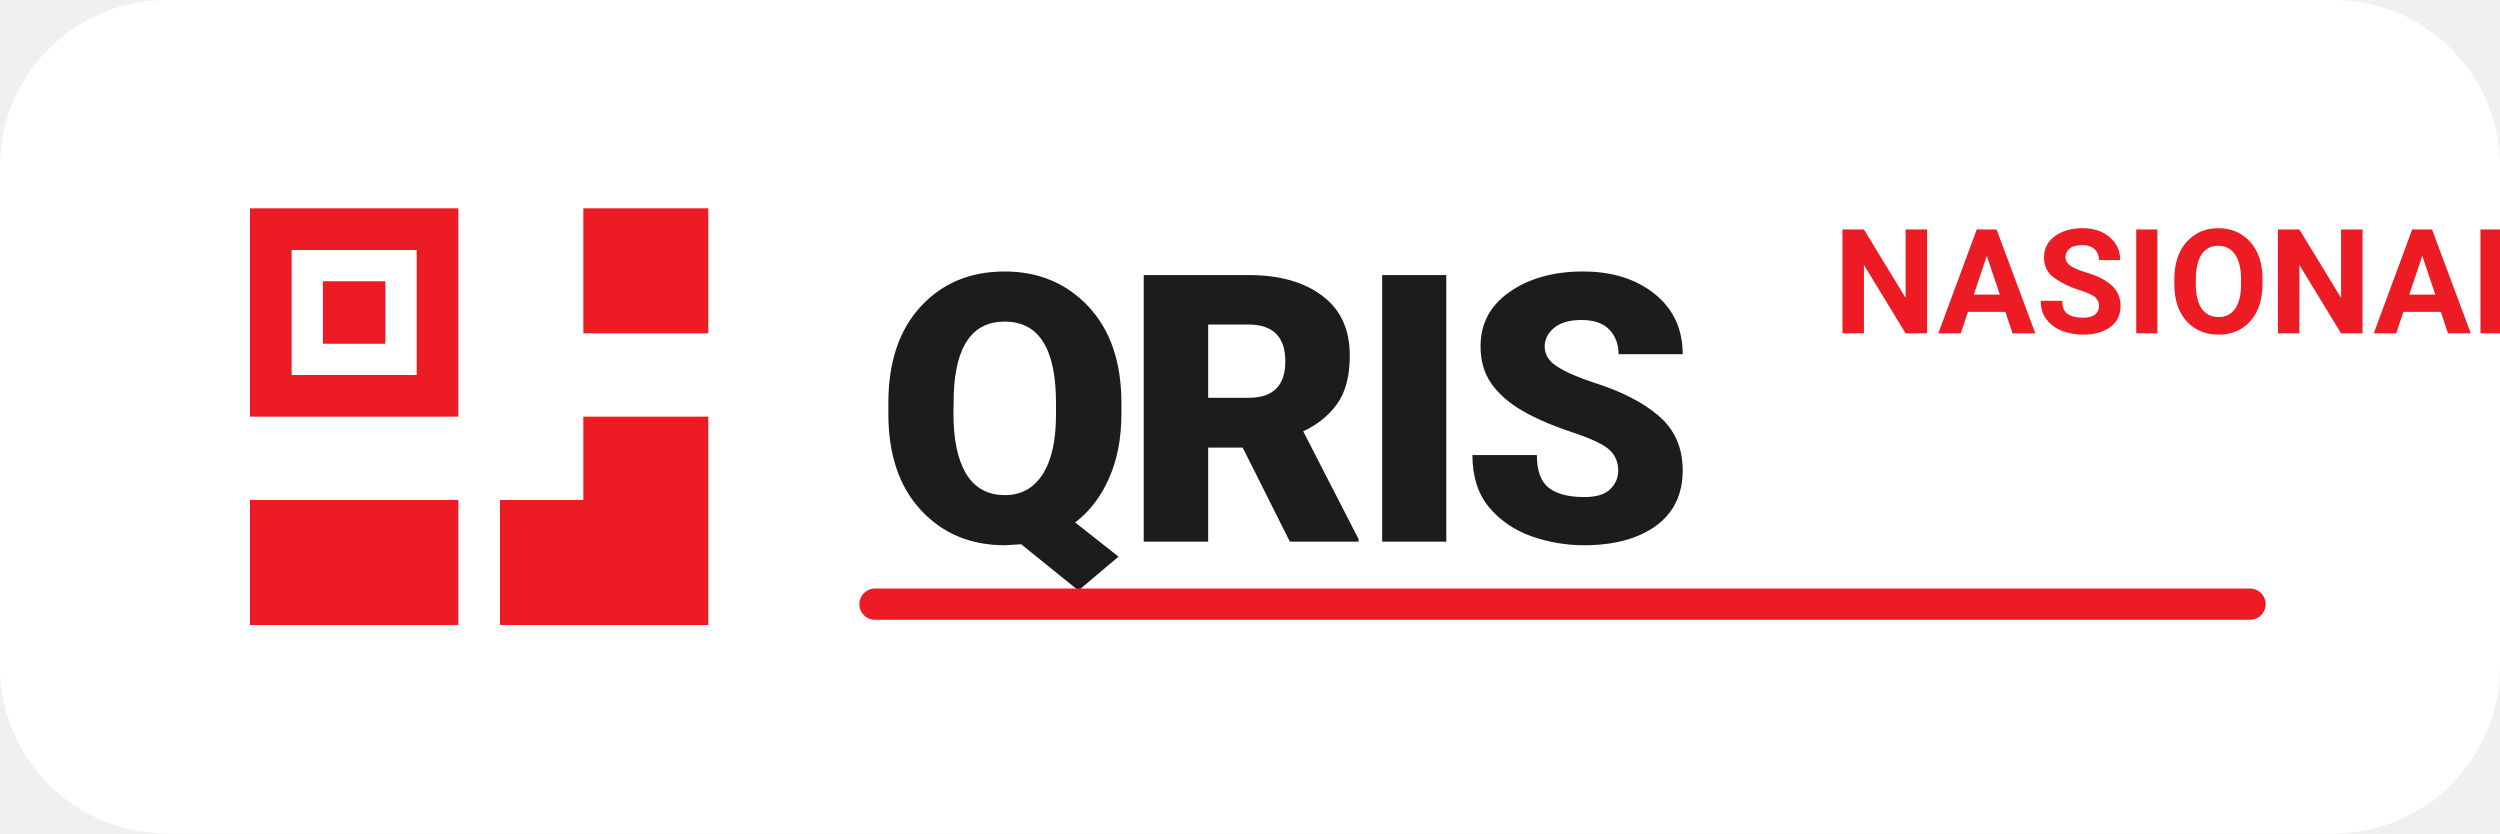
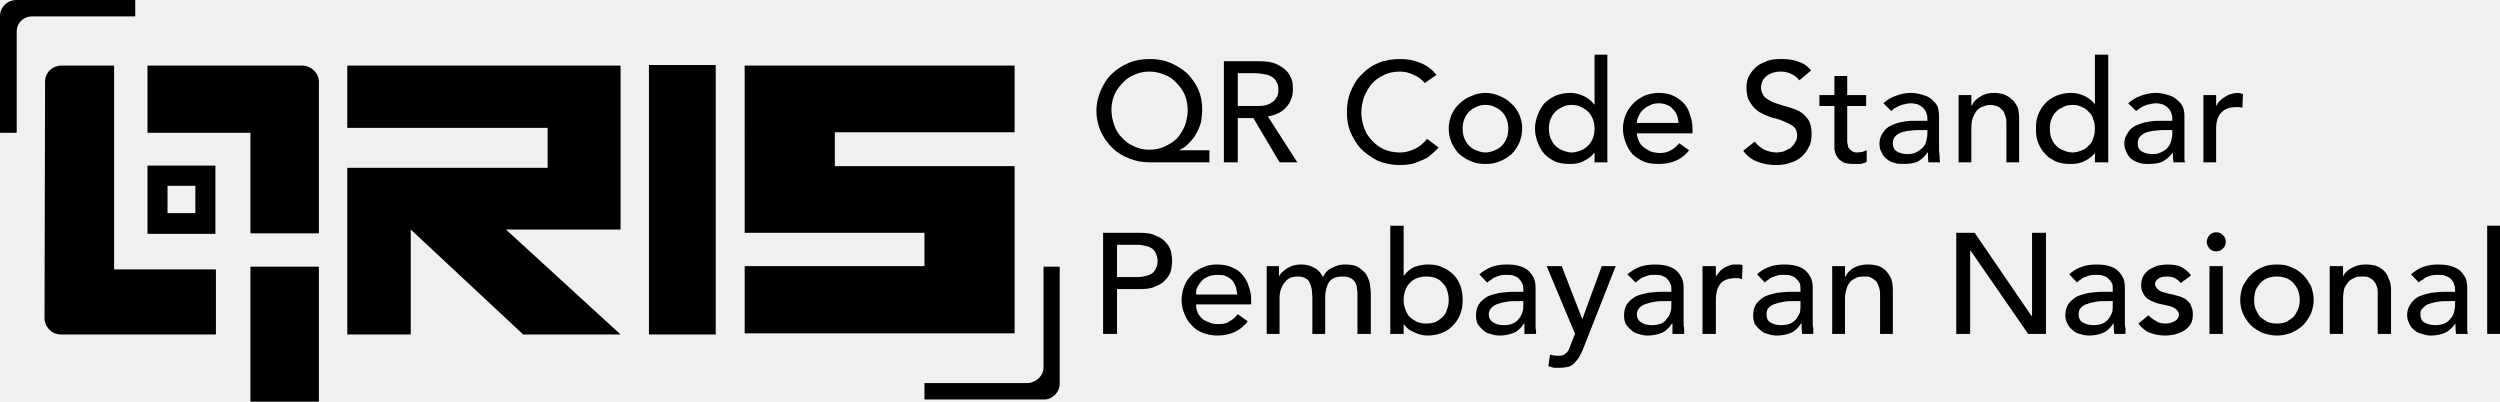
- <svg xmlns="http://www.w3.org/2000/svg" viewBox="0 0 120 40" fill="none">
-   <rect width="120" height="40" rx="8" fill="#FFFFFF" />
-   <path d="M12 10h10v10H12zM28 10h6v6h-6zM28 20h6v6h-6zM12 24h6v6h-6zM18 24h4v6h-4zM24 24h10v6H24z" fill="#ED1C24" />
-   <rect x="14" y="12" width="6" height="6" fill="#FFFFFF" />
-   <rect x="15.5" y="13.5" width="3" height="3" fill="#ED1C24" />
-   <text x="42" y="26" font-family="-apple-system, BlinkMacSystemFont, 'Segoe UI', Roboto, sans-serif" font-weight="900" font-size="18" fill="#1C1C1E" letter-spacing="-0.5">QRIS</text>
-   <text x="88" y="16" font-family="-apple-system, BlinkMacSystemFont, 'Segoe UI', Roboto, sans-serif" font-weight="700" font-size="7" fill="#ED1C24">NASIONAL</text>
-   <path d="M42 29h66" stroke="#ED1C24" stroke-width="1.5" stroke-linecap="round" />
+ <svg xmlns="http://www.w3.org/2000/svg" width="108.375mm" height="17.413mm" viewBox="0 0 108.375 17.413" version="1.1" id="svg845">
+   <defs id="defs839">
+     <clipPath clipPathUnits="userSpaceOnUse" id="clipPath96">
+       <path d="M -1.2207e-4,2.4414e-4 H 960 V 540 H -1.2207e-4 Z" clip-rule="evenodd" id="path94" />
+     </clipPath>
+     <clipPath clipPathUnits="userSpaceOnUse" id="clipPath106">
+       <path d="M 0,0 H 130.46 V 23.577 H 0 Z" id="path104" />
+     </clipPath>
+   </defs>
+   <g id="layer1" transform="translate(-31.99124,-118.4006)">
+     <g id="g90" transform="matrix(0.7313755,0,0,-0.7313755,-550.5446,504.9828)" style="fill:#000000">
+       <g id="g92" clip-path="url(#clipPath96)" style="fill:#000000">
+         <g id="g98" transform="matrix(2.1033,-7.54e-7,-7.54e-7,0.375,795.24,502.8)" style="fill:#000000">
+           <g id="g100" transform="scale(0.55189,3.0538)" style="fill:#000000">
+             <g id="g102" clip-path="url(#clipPath106)" style="fill:#000000">
+               <g id="g108" style="fill:#000000">
+                 <g id="g110" style="fill:#000000">
+                   <g id="g112" style="fill:#000000" />
+                 </g>
+                 <path d="M 18.813,19.108 H 32.767 V 10.622 H 26.913 L 32.767,5.191 H 27.794 L 22.053,10.622 V 5.191 h -3.24 v 8.627 h 10.231 v 2.065 H 18.813 Z" style="fill:#000000;fill-opacity:1;fill-rule:nonzero;stroke:none" id="path114" />
+                 <path d="m 34.216,5.191 h 3.41 v 13.945 H 34.216 Z" style="fill:#000000;fill-opacity:1;fill-rule:nonzero;stroke:none" id="path116" />
+                 <path d="M 6.906,8.557 V 19.108 H 4.234 c -0.483,0 -0.853,-0.368 -0.853,-0.82 0,-2.49 -0.028,-9.816 -0.028,-12.248 0,-0.453 0.369,-0.849 0.824,-0.849 1.847,0 7.161,0 7.928,0 v 3.366 z" style="fill:#000000;fill-opacity:1;fill-rule:nonzero;stroke:none" id="path118" />
+                 <path d="m 13.868,1.712 c 0.313,0 2.7,0 3.496,0 0,0 0,6.873 0,6.987 -1.137,0 -2.33,0 -3.496,0 0,-2.319 0,-4.639 0,-6.987 z" style="fill:#000000;fill-opacity:1;fill-rule:nonzero;stroke:none" id="path120" />
+                 <path d="m 8.611,19.108 c 0,-0.057 0,-3.479 0,-3.479 1.563,0 3.552,0 5.257,0 0,-2.405 0,-5.205 0,-5.205 0.796,0 3.183,0 3.496,0 v 7.835 c 0,0.453 -0.37,0.821 -0.824,0.849 -1.705,0 -5.741,0 -7.929,0 z" style="fill:#000000;fill-opacity:1;fill-rule:nonzero;stroke:none" id="path122" />
+                 <path d="m 8.611,13.932 c 0,-1.16 0,-2.32 0,-3.536 0.284,0 0.597,0 0.881,0 0.796,0 1.79,0 2.586,0 0,0 0,3.479 0,3.536 -1.137,0 -2.302,0 -3.467,0 z m 2.444,-2.461 v 0 c -0.341,0 -0.739,0 -1.052,0 -0.113,0 -0.227,0 -0.369,0 0,0.481 0,0.933 0,1.414 0.483,0 0.938,0 1.421,0 0,-0.028 0,-1.414 0,-1.414 z" style="fill:#000000;fill-opacity:1;fill-rule:nonzero;stroke:none" id="path124" />
+                 <path d="M 54.365,8.699 V 3.494 c 0,-0.453 -0.398,-0.82 -0.852,-0.82 H 48.284 V 1.825 h 6.081 0.029 c 0.426,0 0.795,0.368 0.795,0.82 v 0.028 6.025 z" style="fill:#000000;fill-opacity:1;fill-rule:nonzero;stroke:none" id="path126" />
+                 <path d="m 1.933,15.657 v 5.205 c 0,0.452 0.341,0.792 0.796,0.792 h 5.229 c 0.028,0 0.028,0.028 0.028,0.028 v 0.792 c 0,0 0,0.028 -0.028,0.028 H 1.933 c -0.483,0 -0.853,-0.368 -0.853,-0.848 v -5.997 c 0,-0.028 0.028,-0.028 0.028,-0.028 h 0.796 c 0,0 0.028,0 0.028,0.028 z" style="fill:#000000;fill-opacity:1;fill-rule:nonzero;stroke:none" id="path128" />
+                 <path d="m 52.887,15.657 v 3.451 H 39.104 v -5.176 -3.48 h 9.18 V 8.727 h -9.18 V 5.248 h 13.783 v 8.655 h -9.179 v 1.754 z" style="fill:#000000;fill-opacity:1;fill-rule:nonzero;stroke:none" id="path130" />
+                 <path d="m 62.834,14.101 h -3.041 c -0.369,0 -0.71,0.057 -1.051,0.198 -0.313,0.113 -0.625,0.311 -0.853,0.538 -0.256,0.254 -0.454,0.537 -0.597,0.848 -0.142,0.34 -0.227,0.679 -0.227,1.075 0,0.396 0.085,0.736 0.227,1.075 0.143,0.311 0.313,0.622 0.569,0.849 0.256,0.254 0.54,0.424 0.852,0.565 0.341,0.142 0.682,0.198 1.08,0.198 0.37,0 0.711,-0.056 1.052,-0.198 0.312,-0.141 0.597,-0.311 0.852,-0.537 0.228,-0.255 0.427,-0.509 0.569,-0.849 0.142,-0.311 0.199,-0.65 0.199,-1.018 0,-0.226 -0.029,-0.453 -0.057,-0.651 -0.057,-0.226 -0.142,-0.424 -0.256,-0.622 -0.085,-0.17 -0.227,-0.339 -0.369,-0.481 -0.142,-0.169 -0.313,-0.283 -0.512,-0.367 v 0 h 1.563 z m -3.069,0.651 v 0 c 0.284,0 0.568,0.056 0.796,0.17 0.227,0.113 0.454,0.254 0.625,0.424 0.17,0.198 0.284,0.396 0.398,0.65 0.085,0.255 0.142,0.538 0.142,0.821 0,0.254 -0.057,0.537 -0.142,0.763 -0.114,0.255 -0.256,0.453 -0.427,0.623 -0.17,0.198 -0.369,0.339 -0.596,0.424 -0.256,0.113 -0.512,0.17 -0.796,0.17 -0.284,0 -0.54,-0.057 -0.767,-0.17 -0.228,-0.085 -0.427,-0.226 -0.597,-0.424 -0.171,-0.17 -0.313,-0.368 -0.427,-0.623 -0.085,-0.226 -0.142,-0.48 -0.142,-0.763 0,-0.283 0.057,-0.538 0.142,-0.792 0.086,-0.255 0.228,-0.481 0.398,-0.651 0.171,-0.198 0.37,-0.339 0.626,-0.452 0.227,-0.114 0.483,-0.17 0.767,-0.17 z" style="fill:#000000;fill-opacity:1;fill-rule:nonzero;stroke:none" id="path132" />
+                 <path d="m 63.573,19.334 h 1.847 c 0.341,0 0.625,-0.056 0.824,-0.141 0.228,-0.113 0.398,-0.227 0.54,-0.368 0.114,-0.141 0.199,-0.283 0.256,-0.453 0.057,-0.169 0.057,-0.339 0.057,-0.509 0,-0.169 -0.028,-0.339 -0.085,-0.481 -0.057,-0.169 -0.142,-0.311 -0.256,-0.424 -0.114,-0.141 -0.227,-0.226 -0.398,-0.311 -0.17,-0.085 -0.341,-0.141 -0.54,-0.17 l 1.506,-2.376 h -0.909 l -1.336,2.291 h -0.796 v -2.291 h -0.71 z m 0.71,-2.319 v 0 h 0.938 c 0.142,0 0.284,0 0.427,0.028 0.113,0.028 0.255,0.057 0.341,0.141 0.113,0.057 0.199,0.142 0.255,0.255 0.086,0.085 0.114,0.255 0.114,0.424 0,0.17 -0.028,0.311 -0.114,0.425 -0.056,0.113 -0.142,0.198 -0.255,0.254 -0.086,0.057 -0.228,0.113 -0.341,0.113 -0.143,0.029 -0.285,0.057 -0.427,0.057 h -0.938 z" style="fill:#000000;fill-opacity:1;fill-rule:nonzero;stroke:none" id="path134" />
+                 <path d="m 73.832,18.203 c -0.142,0.169 -0.341,0.339 -0.568,0.424 -0.228,0.113 -0.455,0.17 -0.711,0.17 -0.284,0 -0.568,-0.057 -0.795,-0.17 -0.228,-0.113 -0.455,-0.255 -0.626,-0.453 -0.17,-0.198 -0.284,-0.424 -0.397,-0.678 -0.086,-0.255 -0.143,-0.538 -0.143,-0.821 0,-0.283 0.057,-0.537 0.143,-0.792 0.085,-0.254 0.227,-0.481 0.397,-0.65 0.171,-0.198 0.37,-0.34 0.597,-0.453 0.256,-0.113 0.54,-0.17 0.824,-0.17 0.313,0 0.569,0.085 0.796,0.198 0.227,0.114 0.426,0.283 0.597,0.51 l 0.597,-0.453 c -0.057,-0.057 -0.114,-0.113 -0.228,-0.226 -0.085,-0.085 -0.227,-0.198 -0.369,-0.311 -0.171,-0.085 -0.37,-0.17 -0.597,-0.255 -0.227,-0.085 -0.511,-0.113 -0.796,-0.113 -0.426,0 -0.795,0.085 -1.136,0.226 -0.313,0.17 -0.597,0.368 -0.853,0.622 -0.227,0.255 -0.398,0.566 -0.54,0.877 -0.114,0.311 -0.17,0.651 -0.17,0.99 0,0.396 0.056,0.764 0.198,1.103 0.143,0.34 0.313,0.651 0.569,0.877 0.227,0.255 0.511,0.453 0.852,0.594 0.341,0.142 0.711,0.198 1.109,0.198 0.341,0 0.682,-0.056 1.023,-0.198 0.341,-0.141 0.597,-0.339 0.824,-0.622 z" style="fill:#000000;fill-opacity:1;fill-rule:nonzero;stroke:none" id="path136" />
+                 <path d="m 75.054,15.855 c 0,0.255 0.057,0.481 0.142,0.707 0.114,0.226 0.228,0.424 0.398,0.566 0.171,0.17 0.37,0.311 0.597,0.396 0.227,0.113 0.483,0.17 0.739,0.17 0.256,0 0.511,-0.057 0.739,-0.17 0.227,-0.085 0.426,-0.226 0.597,-0.396 0.17,-0.142 0.284,-0.34 0.397,-0.566 0.086,-0.226 0.142,-0.452 0.142,-0.707 0,-0.283 -0.056,-0.509 -0.142,-0.735 -0.113,-0.227 -0.227,-0.425 -0.397,-0.594 -0.171,-0.142 -0.37,-0.283 -0.597,-0.368 -0.228,-0.113 -0.483,-0.142 -0.739,-0.142 -0.256,0 -0.512,0.029 -0.739,0.142 -0.227,0.085 -0.426,0.226 -0.597,0.368 -0.17,0.169 -0.284,0.367 -0.398,0.594 -0.085,0.226 -0.142,0.452 -0.142,0.735 z m 0.711,0 v 0 c 0,-0.198 0.028,-0.368 0.085,-0.509 0.057,-0.142 0.142,-0.283 0.227,-0.368 0.114,-0.113 0.228,-0.198 0.37,-0.254 0.142,-0.057 0.312,-0.114 0.483,-0.114 0.17,0 0.341,0.057 0.483,0.114 0.142,0.056 0.256,0.141 0.369,0.254 0.086,0.085 0.171,0.226 0.228,0.368 0.057,0.141 0.085,0.311 0.085,0.509 0,0.17 -0.028,0.339 -0.085,0.481 -0.057,0.141 -0.142,0.283 -0.228,0.368 -0.113,0.113 -0.227,0.198 -0.369,0.254 -0.142,0.085 -0.313,0.113 -0.483,0.113 -0.171,0 -0.341,-0.028 -0.483,-0.113 -0.142,-0.056 -0.256,-0.141 -0.37,-0.254 -0.085,-0.085 -0.17,-0.227 -0.227,-0.368 -0.057,-0.142 -0.085,-0.311 -0.085,-0.481 z" style="fill:#000000;fill-opacity:1;fill-rule:nonzero;stroke:none" id="path138" />
+                 <path d="M 83.154,14.101 H 82.5 v 0.481 h -0.028 c -0.114,-0.17 -0.313,-0.311 -0.54,-0.424 -0.199,-0.113 -0.455,-0.142 -0.682,-0.142 -0.256,0 -0.512,0.029 -0.739,0.114 -0.228,0.113 -0.398,0.226 -0.569,0.396 -0.142,0.169 -0.256,0.367 -0.341,0.594 -0.085,0.226 -0.142,0.452 -0.142,0.735 0,0.255 0.057,0.481 0.142,0.707 0.085,0.226 0.199,0.424 0.341,0.594 0.171,0.17 0.341,0.283 0.569,0.396 0.227,0.085 0.483,0.142 0.739,0.142 0.255,0 0.483,-0.057 0.71,-0.17 0.227,-0.113 0.398,-0.255 0.512,-0.424 H 82.5 v 2.574 h 0.654 z m -1.819,0.509 v 0 c 0.17,0 0.341,0.057 0.483,0.114 0.142,0.056 0.256,0.141 0.369,0.254 0.086,0.085 0.171,0.226 0.228,0.368 0.057,0.141 0.085,0.311 0.085,0.509 0,0.17 -0.028,0.339 -0.085,0.481 -0.057,0.141 -0.142,0.283 -0.228,0.368 -0.113,0.113 -0.227,0.198 -0.369,0.254 -0.142,0.085 -0.313,0.113 -0.483,0.113 -0.171,0 -0.341,-0.028 -0.483,-0.113 -0.142,-0.056 -0.256,-0.141 -0.37,-0.254 -0.085,-0.085 -0.17,-0.227 -0.227,-0.368 -0.057,-0.142 -0.085,-0.311 -0.085,-0.481 0,-0.198 0.028,-0.368 0.085,-0.509 0.057,-0.142 0.142,-0.283 0.227,-0.368 0.114,-0.113 0.228,-0.198 0.37,-0.254 0.142,-0.057 0.312,-0.114 0.483,-0.114 z" style="fill:#000000;fill-opacity:1;fill-rule:nonzero;stroke:none" id="path140" />
+                 <path d="m 84.66,15.6 c 0,-0.141 0.057,-0.282 0.113,-0.424 0.057,-0.113 0.143,-0.226 0.256,-0.311 0.114,-0.085 0.256,-0.17 0.398,-0.226 0.142,-0.029 0.284,-0.057 0.426,-0.057 0.228,0 0.398,0.057 0.54,0.142 0.171,0.084 0.313,0.226 0.427,0.367 l 0.511,-0.367 c -0.369,-0.481 -0.881,-0.708 -1.563,-0.708 -0.284,0 -0.511,0.029 -0.739,0.114 -0.227,0.113 -0.426,0.226 -0.597,0.396 -0.142,0.169 -0.255,0.367 -0.341,0.594 -0.085,0.226 -0.142,0.452 -0.142,0.735 0,0.255 0.057,0.481 0.142,0.707 0.086,0.226 0.228,0.424 0.398,0.594 0.142,0.17 0.341,0.283 0.569,0.396 0.227,0.085 0.454,0.142 0.71,0.142 0.313,0 0.597,-0.057 0.796,-0.17 0.227,-0.113 0.398,-0.255 0.54,-0.424 0.142,-0.17 0.227,-0.368 0.284,-0.594 0.085,-0.227 0.114,-0.453 0.114,-0.679 V 15.6 Z m 2.131,0.538 v 0 c -0.028,0.141 -0.028,0.283 -0.085,0.396 -0.028,0.113 -0.114,0.226 -0.199,0.311 -0.085,0.113 -0.171,0.17 -0.313,0.226 -0.113,0.057 -0.255,0.085 -0.426,0.085 -0.17,0 -0.312,-0.028 -0.455,-0.113 -0.142,-0.057 -0.255,-0.141 -0.341,-0.226 -0.085,-0.085 -0.17,-0.198 -0.227,-0.34 -0.057,-0.113 -0.085,-0.226 -0.085,-0.339 z" style="fill:#000000;fill-opacity:1;fill-rule:nonzero;stroke:none" id="path142" />
+                 <path d="m 90.685,15.176 c 0.113,-0.17 0.284,-0.311 0.483,-0.424 0.199,-0.085 0.426,-0.142 0.625,-0.142 0.114,0 0.256,0.029 0.369,0.057 0.114,0.057 0.228,0.113 0.341,0.17 0.086,0.085 0.171,0.169 0.228,0.283 0.085,0.113 0.113,0.226 0.113,0.367 0,0.198 -0.056,0.368 -0.199,0.481 -0.113,0.085 -0.284,0.17 -0.483,0.255 -0.17,0.085 -0.398,0.141 -0.625,0.198 -0.227,0.085 -0.426,0.169 -0.625,0.283 -0.171,0.113 -0.341,0.282 -0.455,0.48 -0.142,0.198 -0.199,0.453 -0.199,0.821 0,0.141 0.029,0.311 0.086,0.481 0.085,0.169 0.17,0.311 0.312,0.452 0.142,0.17 0.341,0.283 0.569,0.368 0.227,0.113 0.483,0.141 0.795,0.141 0.313,0 0.569,-0.028 0.824,-0.113 0.285,-0.085 0.512,-0.226 0.711,-0.481 l -0.597,-0.509 c -0.085,0.113 -0.199,0.226 -0.369,0.311 -0.171,0.085 -0.341,0.142 -0.569,0.142 -0.199,0 -0.341,-0.029 -0.483,-0.085 -0.142,-0.057 -0.227,-0.113 -0.312,-0.198 -0.086,-0.085 -0.143,-0.17 -0.171,-0.255 -0.028,-0.113 -0.057,-0.198 -0.057,-0.254 0,-0.227 0.085,-0.396 0.199,-0.538 0.142,-0.113 0.284,-0.198 0.483,-0.283 0.199,-0.056 0.398,-0.141 0.625,-0.198 0.228,-0.056 0.427,-0.141 0.626,-0.226 0.199,-0.113 0.341,-0.254 0.483,-0.452 0.113,-0.17 0.17,-0.425 0.17,-0.736 0,-0.254 -0.028,-0.481 -0.142,-0.679 -0.085,-0.198 -0.227,-0.367 -0.369,-0.509 -0.171,-0.141 -0.37,-0.254 -0.597,-0.311 -0.199,-0.085 -0.455,-0.113 -0.711,-0.113 -0.341,0 -0.653,0.056 -0.937,0.17 -0.313,0.113 -0.54,0.311 -0.739,0.565 z" style="fill:#000000;fill-opacity:1;fill-rule:nonzero;stroke:none" id="path144" />
+                 <path d="m 96.368,17.015 h -0.966 v -1.584 c 0,-0.113 0,-0.198 0,-0.283 0.029,-0.113 0.029,-0.198 0.057,-0.283 0.057,-0.057 0.085,-0.113 0.17,-0.17 0.057,-0.056 0.143,-0.085 0.285,-0.085 0.085,0 0.17,0.029 0.255,0.029 0.086,0.028 0.143,0.056 0.228,0.085 V 14.13 c -0.085,-0.057 -0.199,-0.085 -0.313,-0.114 -0.142,0 -0.227,0 -0.284,0 -0.284,0 -0.483,0.029 -0.597,0.085 -0.142,0.085 -0.256,0.17 -0.312,0.283 -0.086,0.113 -0.114,0.255 -0.143,0.396 0,0.142 0,0.283 0,0.424 v 1.811 h -0.767 v 0.565 h 0.767 v 0.99 h 0.654 v -0.99 h 0.966 z" style="fill:#000000;fill-opacity:1;fill-rule:nonzero;stroke:none" id="path146" />
+                 <path d="m 97.249,17.156 c 0.171,0.17 0.398,0.311 0.654,0.396 0.227,0.085 0.483,0.142 0.739,0.142 0.256,0 0.483,-0.057 0.653,-0.114 0.199,-0.056 0.342,-0.141 0.455,-0.254 0.114,-0.113 0.228,-0.226 0.28,-0.368 0.03,-0.141 0.06,-0.283 0.06,-0.452 v -1.782 c 0,-0.114 0.03,-0.227 0.03,-0.34 0,-0.113 0,-0.198 0.03,-0.283 h -0.599 c -0.028,0.17 -0.028,0.34 -0.028,0.509 h -0.029 c -0.142,-0.226 -0.312,-0.367 -0.511,-0.48 -0.199,-0.085 -0.455,-0.114 -0.711,-0.114 -0.17,0 -0.312,0 -0.454,0.057 -0.171,0.028 -0.284,0.113 -0.398,0.198 -0.114,0.085 -0.199,0.198 -0.256,0.339 -0.085,0.114 -0.114,0.283 -0.114,0.453 0,0.226 0.057,0.396 0.171,0.566 0.085,0.141 0.227,0.283 0.398,0.367 0.17,0.085 0.398,0.17 0.625,0.198 0.227,0.057 0.483,0.057 0.739,0.057 h 0.511 v 0.17 c 0,0.085 -0.028,0.169 -0.056,0.254 -0.029,0.085 -0.086,0.17 -0.171,0.255 -0.057,0.056 -0.142,0.113 -0.256,0.17 -0.113,0.028 -0.227,0.056 -0.369,0.056 -0.114,0 -0.227,-0.028 -0.341,-0.056 -0.085,0 -0.171,-0.057 -0.256,-0.085 C 97.96,16.986 97.903,16.93 97.818,16.902 97.761,16.845 97.704,16.788 97.647,16.76 Z m 1.876,-1.386 v 0 c -0.171,0 -0.313,0 -0.483,-0.028 -0.171,0 -0.313,-0.057 -0.455,-0.085 -0.142,-0.057 -0.256,-0.113 -0.341,-0.226 -0.085,-0.085 -0.114,-0.198 -0.114,-0.34 0,-0.198 0.057,-0.339 0.199,-0.424 0.142,-0.085 0.313,-0.141 0.54,-0.141 0.199,0 0.341,0.028 0.483,0.113 0.114,0.056 0.228,0.141 0.313,0.226 0.085,0.113 0.142,0.198 0.171,0.339 0.028,0.114 0.056,0.227 0.056,0.34 v 0.226 z" style="fill:#000000;fill-opacity:1;fill-rule:nonzero;stroke:none" id="path148" />
+                 <path d="m 101.09,17.58 h 0.65 v -0.537 h 0.03 c 0.08,0.198 0.23,0.339 0.42,0.453 0.2,0.141 0.46,0.198 0.71,0.198 0.18,0 0.35,-0.029 0.52,-0.085 0.14,-0.057 0.28,-0.142 0.39,-0.255 0.12,-0.085 0.2,-0.226 0.29,-0.396 0.06,-0.17 0.08,-0.396 0.08,-0.622 v -2.235 h -0.65 v 2.065 c 0,0.17 -0.03,0.283 -0.09,0.424 -0.02,0.114 -0.08,0.198 -0.17,0.255 -0.05,0.085 -0.14,0.141 -0.25,0.17 -0.09,0.028 -0.2,0.056 -0.29,0.056 -0.14,0 -0.28,-0.028 -0.39,-0.085 -0.12,-0.028 -0.23,-0.113 -0.32,-0.198 -0.08,-0.113 -0.14,-0.226 -0.2,-0.367 -0.05,-0.142 -0.08,-0.311 -0.08,-0.538 v -1.782 h -0.65 z" style="fill:#000000;fill-opacity:1;fill-rule:nonzero;stroke:none" id="path150" />
+                 <path d="m 108.73,14.101 h -0.68 v 0.481 0 c -0.14,-0.17 -0.31,-0.311 -0.54,-0.424 -0.23,-0.113 -0.46,-0.142 -0.68,-0.142 -0.29,0 -0.52,0.029 -0.74,0.114 -0.23,0.113 -0.43,0.226 -0.57,0.396 -0.17,0.169 -0.28,0.367 -0.37,0.594 -0.09,0.226 -0.11,0.452 -0.11,0.735 0,0.255 0.02,0.481 0.11,0.707 0.09,0.226 0.2,0.424 0.37,0.594 0.14,0.17 0.34,0.283 0.57,0.396 0.22,0.085 0.45,0.142 0.74,0.142 0.25,0 0.48,-0.057 0.71,-0.17 0.22,-0.113 0.39,-0.255 0.51,-0.424 v 0 2.574 h 0.68 z m -1.82,0.509 v 0 c 0.17,0 0.34,0.057 0.48,0.114 0.15,0.056 0.26,0.141 0.35,0.254 0.11,0.085 0.19,0.226 0.22,0.368 0.06,0.141 0.09,0.311 0.09,0.509 0,0.17 -0.03,0.339 -0.09,0.481 -0.03,0.141 -0.11,0.283 -0.22,0.368 -0.09,0.113 -0.2,0.198 -0.35,0.254 -0.14,0.085 -0.31,0.113 -0.48,0.113 -0.2,0 -0.34,-0.028 -0.48,-0.113 -0.14,-0.056 -0.29,-0.141 -0.37,-0.254 -0.11,-0.085 -0.17,-0.227 -0.23,-0.368 -0.06,-0.142 -0.08,-0.311 -0.08,-0.481 0,-0.198 0.02,-0.368 0.08,-0.509 0.06,-0.142 0.12,-0.283 0.23,-0.368 0.08,-0.113 0.23,-0.198 0.37,-0.254 0.14,-0.057 0.28,-0.114 0.48,-0.114 z" style="fill:#000000;fill-opacity:1;fill-rule:nonzero;stroke:none" id="path152" />
+                 <path d="m 109.75,17.156 c 0.2,0.17 0.4,0.311 0.66,0.396 0.25,0.085 0.48,0.142 0.74,0.142 0.25,0 0.48,-0.057 0.65,-0.114 0.2,-0.056 0.34,-0.141 0.45,-0.254 0.15,-0.113 0.23,-0.226 0.29,-0.368 0.06,-0.141 0.08,-0.283 0.08,-0.452 v -1.782 c 0,-0.114 0,-0.227 0,-0.34 0,-0.113 0,-0.198 0.03,-0.283 h -0.59 c -0.03,0.17 -0.03,0.34 -0.03,0.509 v 0 c -0.17,-0.226 -0.34,-0.367 -0.54,-0.48 -0.2,-0.085 -0.43,-0.114 -0.71,-0.114 -0.17,0 -0.32,0 -0.46,0.057 -0.14,0.028 -0.28,0.113 -0.4,0.198 -0.11,0.085 -0.19,0.198 -0.25,0.339 -0.06,0.114 -0.12,0.283 -0.12,0.453 0,0.226 0.06,0.396 0.18,0.566 0.08,0.141 0.22,0.283 0.39,0.367 0.2,0.085 0.4,0.17 0.63,0.198 0.23,0.057 0.48,0.057 0.77,0.057 H 112 v 0.17 c 0,0.085 -0.03,0.169 -0.06,0.254 -0.03,0.085 -0.08,0.17 -0.17,0.255 -0.06,0.056 -0.14,0.113 -0.25,0.17 -0.09,0.028 -0.23,0.056 -0.37,0.056 -0.12,0 -0.23,-0.028 -0.34,-0.056 -0.09,0 -0.18,-0.057 -0.26,-0.085 -0.09,-0.029 -0.14,-0.085 -0.2,-0.113 -0.08,-0.057 -0.14,-0.114 -0.2,-0.142 z m 1.88,-1.386 v 0 c -0.14,0 -0.31,0 -0.48,-0.028 -0.17,0 -0.32,-0.057 -0.46,-0.085 -0.14,-0.057 -0.23,-0.113 -0.34,-0.226 -0.08,-0.085 -0.11,-0.198 -0.11,-0.34 0,-0.198 0.05,-0.339 0.2,-0.424 0.14,-0.085 0.31,-0.141 0.56,-0.141 0.17,0 0.32,0.028 0.46,0.113 0.14,0.056 0.23,0.141 0.31,0.226 0.09,0.113 0.14,0.198 0.17,0.339 0.03,0.114 0.06,0.227 0.06,0.34 v 0.226 z" style="fill:#000000;fill-opacity:1;fill-rule:nonzero;stroke:none" id="path154" />
+                 <path d="m 113.59,17.58 h 0.65 v -0.537 h 0.03 c 0.03,0.113 0.12,0.198 0.17,0.255 0.09,0.084 0.17,0.141 0.26,0.198 0.08,0.056 0.2,0.113 0.31,0.141 0.09,0.028 0.2,0.057 0.31,0.057 0.12,0 0.2,-0.029 0.29,-0.057 l -0.03,-0.707 c -0.06,0 -0.09,0.028 -0.14,0.028 -0.06,0 -0.12,0 -0.17,0 -0.34,0 -0.57,-0.085 -0.74,-0.254 -0.2,-0.198 -0.29,-0.481 -0.29,-0.849 v -1.754 h -0.65 z" style="fill:#000000;fill-opacity:1;fill-rule:nonzero;stroke:none" id="path156" />
+                 <path d="m 57.406,10.452 h 1.847 c 0.341,0 0.626,-0.028 0.824,-0.141 0.228,-0.085 0.398,-0.198 0.512,-0.34 C 60.731,9.83 60.816,9.689 60.873,9.491 60.902,9.321 60.93,9.151 60.93,8.982 60.93,8.84 60.902,8.67 60.873,8.501 60.816,8.303 60.731,8.161 60.589,8.02 60.475,7.878 60.305,7.765 60.077,7.68 59.879,7.567 59.594,7.539 59.253,7.539 H 58.117 V 5.22 h -0.711 z m 0.711,-2.291 v 0 h 0.937 c 0.142,0 0.285,0 0.398,0.028 0.142,0.028 0.256,0.057 0.37,0.113 0.113,0.057 0.199,0.141 0.255,0.255 0.057,0.113 0.114,0.255 0.114,0.424 0,0.198 -0.057,0.339 -0.114,0.453 -0.056,0.113 -0.142,0.198 -0.255,0.255 -0.114,0.057 -0.228,0.085 -0.37,0.113 -0.113,0.028 -0.256,0.028 -0.398,0.028 h -0.937 z" style="fill:#000000;fill-opacity:1;fill-rule:nonzero;stroke:none" id="path158" />
+                 <path d="m 62.152,6.747 c 0,-0.17 0.028,-0.311 0.085,-0.424 0.057,-0.141 0.142,-0.226 0.256,-0.339 0.114,-0.085 0.256,-0.141 0.398,-0.198 0.142,-0.057 0.284,-0.057 0.426,-0.057 0.228,0 0.398,0.028 0.54,0.141 0.171,0.085 0.313,0.226 0.426,0.368 L 64.795,5.87 C 64.426,5.389 63.914,5.135 63.232,5.135 c -0.284,0 -0.512,0.057 -0.739,0.141 -0.227,0.085 -0.426,0.226 -0.568,0.396 -0.171,0.17 -0.284,0.368 -0.37,0.594 -0.085,0.198 -0.142,0.453 -0.142,0.707 0,0.255 0.057,0.509 0.142,0.735 0.086,0.226 0.228,0.424 0.398,0.594 0.142,0.141 0.341,0.283 0.568,0.368 0.228,0.113 0.455,0.141 0.711,0.141 0.313,0 0.597,-0.057 0.796,-0.17 0.227,-0.085 0.398,-0.226 0.54,-0.424 0.142,-0.17 0.227,-0.368 0.284,-0.566 0.085,-0.226 0.114,-0.453 0.114,-0.679 V 6.747 Z m 2.103,0.509 v 0 C 64.227,7.426 64.227,7.539 64.17,7.68 64.141,7.793 64.056,7.907 63.999,7.992 63.914,8.076 63.8,8.161 63.658,8.218 63.545,8.274 63.402,8.274 63.232,8.274 63.061,8.274 62.919,8.246 62.777,8.19 62.635,8.133 62.521,8.048 62.436,7.963 62.351,7.85 62.266,7.737 62.209,7.624 62.152,7.511 62.152,7.397 62.152,7.256 Z" style="fill:#000000;fill-opacity:1;fill-rule:nonzero;stroke:none" id="path160" />
+                 <path d="m 65.761,8.727 h 0.625 v -0.537 0 c 0.029,0.057 0.057,0.113 0.114,0.17 0.085,0.085 0.142,0.141 0.256,0.226 0.085,0.057 0.199,0.113 0.341,0.17 0.114,0.028 0.256,0.057 0.426,0.057 0.256,0 0.483,-0.057 0.654,-0.17 0.199,-0.085 0.341,-0.255 0.455,-0.481 0.113,0.226 0.255,0.396 0.483,0.481 0.199,0.113 0.398,0.17 0.625,0.17 0.256,0 0.483,-0.028 0.654,-0.113 0.17,-0.113 0.312,-0.226 0.426,-0.368 0.085,-0.141 0.17,-0.311 0.199,-0.481 0.028,-0.198 0.057,-0.396 0.057,-0.594 V 5.22 h -0.682 v 1.952 c 0,0.141 0,0.283 -0.029,0.396 0,0.113 -0.028,0.226 -0.085,0.311 -0.057,0.113 -0.142,0.17 -0.228,0.226 -0.113,0.057 -0.255,0.085 -0.397,0.085 -0.341,0 -0.569,-0.085 -0.711,-0.283 C 68.83,7.709 68.745,7.454 68.745,7.143 V 5.22 h -0.653 v 1.839 c 0,0.17 -0.029,0.311 -0.029,0.453 -0.028,0.141 -0.057,0.255 -0.114,0.368 -0.056,0.113 -0.113,0.17 -0.227,0.226 -0.085,0.057 -0.227,0.085 -0.369,0.085 -0.142,0 -0.256,-0.028 -0.37,-0.057 C 66.87,8.076 66.784,8.02 66.699,7.907 66.614,7.822 66.557,7.709 66.5,7.567 66.443,7.426 66.415,7.256 66.415,7.058 V 5.22 h -0.654 z" style="fill:#000000;fill-opacity:1;fill-rule:nonzero;stroke:none" id="path162" />
+                 <path d="m 72.07,10.82 h 0.682 v -2.602 0 c 0.142,0.198 0.313,0.339 0.512,0.453 0.227,0.085 0.483,0.141 0.71,0.141 0.284,0 0.54,-0.028 0.739,-0.141 0.228,-0.085 0.426,-0.226 0.569,-0.368 0.17,-0.17 0.284,-0.368 0.369,-0.594 0.085,-0.226 0.114,-0.481 0.114,-0.735 0,-0.255 -0.029,-0.509 -0.114,-0.707 C 75.566,6.04 75.452,5.842 75.282,5.672 75.139,5.502 74.941,5.361 74.713,5.276 74.514,5.191 74.258,5.135 73.974,5.135 c -0.227,0 -0.454,0.057 -0.682,0.17 -0.227,0.085 -0.398,0.226 -0.54,0.424 v 0 -0.509 H 72.07 Z m 1.847,-5.063 v 0 c 0.171,0 0.341,0.028 0.484,0.085 0.142,0.085 0.255,0.17 0.341,0.255 0.113,0.113 0.199,0.255 0.227,0.396 0.057,0.141 0.085,0.311 0.085,0.481 0,0.17 -0.028,0.339 -0.085,0.509 -0.028,0.141 -0.114,0.255 -0.227,0.368 -0.086,0.113 -0.199,0.198 -0.341,0.255 -0.143,0.057 -0.313,0.085 -0.484,0.085 -0.198,0 -0.341,-0.028 -0.483,-0.085 C 73.292,8.048 73.15,7.963 73.065,7.85 72.951,7.737 72.894,7.624 72.838,7.482 72.781,7.313 72.752,7.143 72.752,6.973 c 0,-0.17 0.029,-0.339 0.086,-0.481 0.056,-0.141 0.113,-0.283 0.227,-0.396 0.085,-0.085 0.227,-0.17 0.369,-0.255 0.142,-0.057 0.285,-0.085 0.483,-0.085 z" style="fill:#000000;fill-opacity:1;fill-rule:nonzero;stroke:none" id="path164" />
+                 <path d="m 76.617,8.303 c 0.199,0.17 0.427,0.311 0.654,0.396 0.256,0.085 0.511,0.113 0.767,0.113 0.256,0 0.455,-0.028 0.654,-0.085 0.17,-0.057 0.341,-0.141 0.455,-0.255 0.113,-0.113 0.198,-0.255 0.255,-0.368 0.057,-0.141 0.086,-0.311 0.086,-0.453 V 5.87 c 0,-0.141 0,-0.255 0,-0.339 0.028,-0.113 0.028,-0.198 0.028,-0.311 h -0.597 c 0,0.198 0,0.368 0,0.537 H 78.891 C 78.749,5.531 78.578,5.361 78.379,5.276 78.152,5.191 77.925,5.135 77.669,5.135 c -0.171,0 -0.341,0.028 -0.483,0.085 -0.142,0.028 -0.285,0.085 -0.37,0.198 -0.113,0.085 -0.199,0.198 -0.284,0.311 -0.057,0.141 -0.085,0.283 -0.085,0.453 0,0.226 0.057,0.424 0.142,0.566 0.114,0.17 0.256,0.283 0.426,0.396 0.171,0.085 0.37,0.141 0.625,0.198 0.228,0.028 0.483,0.057 0.739,0.057 h 0.483 v 0.141 c 0,0.085 0,0.198 -0.057,0.283 -0.028,0.085 -0.085,0.17 -0.142,0.226 -0.056,0.085 -0.17,0.141 -0.255,0.17 -0.114,0.057 -0.228,0.057 -0.37,0.057 -0.142,0 -0.256,0 -0.341,-0.028 C 77.583,8.218 77.498,8.19 77.441,8.161 77.356,8.133 77.271,8.076 77.214,8.02 77.157,7.992 77.1,7.935 77.015,7.878 Z m 1.904,-1.386 v 0 c -0.17,0 -0.341,0 -0.483,-0.028 C 77.868,6.86 77.726,6.832 77.583,6.775 77.441,6.747 77.328,6.662 77.242,6.577 77.157,6.492 77.1,6.379 77.1,6.238 c 0,-0.198 0.086,-0.34 0.228,-0.424 0.113,-0.085 0.312,-0.141 0.54,-0.141 0.17,0 0.341,0.028 0.454,0.085 0.142,0.057 0.256,0.141 0.313,0.255 0.085,0.085 0.142,0.198 0.17,0.311 0.057,0.141 0.057,0.255 0.057,0.368 v 0.226 z" style="fill:#000000;fill-opacity:1;fill-rule:nonzero;stroke:none" id="path166" />
+                 <path d="m 80.056,8.727 h 0.767 l 1.052,-2.744 v 0 l 0.994,2.744 H 83.58 L 81.932,4.484 C 81.875,4.314 81.789,4.173 81.733,4.06 81.676,3.947 81.591,3.833 81.505,3.749 81.42,3.635 81.306,3.579 81.193,3.522 81.051,3.494 80.908,3.466 80.71,3.466 c -0.086,0 -0.199,0 -0.285,0 -0.113,0.028 -0.199,0.057 -0.284,0.085 l 0.085,0.594 C 80.34,4.116 80.482,4.088 80.624,4.088 c 0.086,0 0.171,0 0.256,0.028 0.057,0.028 0.114,0.057 0.171,0.113 0.056,0.057 0.113,0.113 0.142,0.198 0.028,0.057 0.057,0.141 0.085,0.226 l 0.227,0.566 z" style="fill:#000000;fill-opacity:1;fill-rule:nonzero;stroke:none" id="path168" />
+                 <path d="m 84.177,8.303 c 0.199,0.17 0.426,0.311 0.653,0.396 0.256,0.085 0.512,0.113 0.768,0.113 0.255,0 0.454,-0.028 0.653,-0.085 0.171,-0.057 0.341,-0.141 0.455,-0.255 0.114,-0.113 0.199,-0.255 0.256,-0.368 0.057,-0.141 0.085,-0.311 0.085,-0.453 V 5.87 c 0,-0.141 0,-0.255 0.028,-0.339 0,-0.113 0,-0.198 0,-0.311 h -0.596 c 0,0.198 0,0.368 0,0.537 H 86.45 C 86.308,5.531 86.138,5.361 85.939,5.276 85.711,5.191 85.484,5.135 85.228,5.135 c -0.17,0 -0.341,0.028 -0.483,0.085 -0.142,0.028 -0.256,0.085 -0.369,0.198 -0.114,0.085 -0.199,0.198 -0.285,0.311 -0.056,0.141 -0.085,0.283 -0.085,0.453 0,0.226 0.057,0.424 0.142,0.566 0.114,0.17 0.256,0.283 0.427,0.396 0.17,0.085 0.369,0.141 0.625,0.198 0.227,0.028 0.483,0.057 0.739,0.057 h 0.483 v 0.141 c 0,0.085 0,0.198 -0.057,0.283 -0.029,0.085 -0.085,0.17 -0.142,0.226 -0.057,0.085 -0.171,0.141 -0.256,0.17 -0.114,0.057 -0.227,0.057 -0.369,0.057 -0.142,0 -0.256,0 -0.341,-0.028 C 85.171,8.218 85.058,8.19 85.001,8.161 84.916,8.133 84.83,8.076 84.773,8.02 84.717,7.992 84.66,7.935 84.603,7.878 Z m 1.904,-1.386 v 0 c -0.171,0 -0.341,0 -0.483,-0.028 C 85.427,6.86 85.285,6.832 85.143,6.775 85.001,6.747 84.887,6.662 84.802,6.577 84.717,6.492 84.66,6.379 84.66,6.238 c 0,-0.198 0.085,-0.34 0.227,-0.424 0.114,-0.085 0.313,-0.141 0.54,-0.141 0.199,0 0.341,0.028 0.483,0.085 0.114,0.057 0.228,0.141 0.284,0.255 0.086,0.085 0.142,0.198 0.171,0.311 0.057,0.141 0.057,0.255 0.057,0.368 v 0.226 z" style="fill:#000000;fill-opacity:1;fill-rule:nonzero;stroke:none" id="path170" />
+                 <path d="m 88.013,8.727 h 0.682 v -0.537 0 c 0.057,0.085 0.114,0.17 0.199,0.255 0.057,0.085 0.142,0.141 0.228,0.198 0.113,0.057 0.198,0.085 0.312,0.141 0.114,0.028 0.227,0.028 0.341,0.028 0.085,0 0.199,0 0.284,-0.028 L 90.031,8.048 c -0.057,0.028 -0.114,0.028 -0.171,0.057 -0.056,0 -0.113,0 -0.17,0 -0.313,0 -0.568,-0.085 -0.739,-0.255 -0.17,-0.198 -0.256,-0.481 -0.256,-0.877 V 5.22 h -0.682 z" style="fill:#000000;fill-opacity:1;fill-rule:nonzero;stroke:none" id="path172" />
+                 <path d="m 90.798,8.303 c 0.171,0.17 0.398,0.311 0.654,0.396 0.227,0.085 0.483,0.113 0.739,0.113 0.256,0 0.454,-0.028 0.653,-0.085 C 93.043,8.67 93.185,8.585 93.299,8.472 93.413,8.359 93.498,8.218 93.555,8.105 93.612,7.963 93.64,7.793 93.64,7.652 V 5.87 c 0,-0.141 0,-0.255 0.029,-0.339 0,-0.113 0,-0.198 0,-0.311 H 93.1 c -0.028,0.198 -0.028,0.368 -0.028,0.537 H 93.043 C 92.901,5.531 92.731,5.361 92.532,5.276 92.333,5.191 92.077,5.135 91.821,5.135 c -0.17,0 -0.312,0.028 -0.483,0.085 -0.142,0.028 -0.256,0.085 -0.369,0.198 -0.114,0.085 -0.199,0.198 -0.284,0.311 -0.057,0.141 -0.086,0.283 -0.086,0.453 0,0.226 0.057,0.424 0.142,0.566 0.114,0.17 0.256,0.283 0.427,0.396 0.17,0.085 0.369,0.141 0.625,0.198 0.227,0.028 0.483,0.057 0.739,0.057 h 0.483 v 0.141 c 0,0.085 0,0.198 -0.028,0.283 -0.057,0.085 -0.086,0.17 -0.171,0.226 -0.057,0.085 -0.142,0.141 -0.256,0.17 -0.113,0.057 -0.227,0.057 -0.369,0.057 -0.142,0 -0.256,0 -0.341,-0.028 C 91.764,8.218 91.679,8.19 91.594,8.161 91.509,8.133 91.423,8.076 91.367,8.02 91.31,7.992 91.253,7.935 91.196,7.878 Z m 1.876,-1.386 v 0 c -0.171,0 -0.313,0 -0.483,-0.028 C 92.02,6.86 91.878,6.832 91.736,6.775 91.594,6.747 91.48,6.662 91.395,6.577 91.31,6.492 91.281,6.379 91.281,6.238 c 0,-0.198 0.057,-0.34 0.199,-0.424 0.142,-0.085 0.313,-0.141 0.54,-0.141 0.199,0 0.341,0.028 0.483,0.085 0.114,0.057 0.228,0.141 0.313,0.255 0.057,0.085 0.114,0.198 0.171,0.311 0.028,0.141 0.028,0.255 0.028,0.368 v 0.226 z" style="fill:#000000;fill-opacity:1;fill-rule:nonzero;stroke:none" id="path174" />
+                 <path d="m 94.635,8.727 h 0.653 V 8.19 h 0.029 c 0.085,0.198 0.227,0.339 0.426,0.453 0.199,0.113 0.455,0.17 0.711,0.17 0.17,0 0.341,-0.028 0.483,-0.057 0.17,-0.057 0.312,-0.141 0.426,-0.255 0.114,-0.113 0.199,-0.255 0.284,-0.424 0.057,-0.17 0.085,-0.368 0.085,-0.594 V 5.22 h -0.653 v 2.065 c 0,0.17 -0.029,0.311 -0.085,0.424 -0.029,0.113 -0.086,0.226 -0.171,0.283 -0.085,0.085 -0.17,0.113 -0.256,0.17 -0.085,0.028 -0.199,0.028 -0.284,0.028 -0.142,0 -0.284,0 -0.398,-0.057 C 95.772,8.076 95.658,8.02 95.573,7.935 95.487,7.822 95.402,7.709 95.374,7.567 95.317,7.397 95.288,7.228 95.288,7.03 V 5.22 h -0.653 z" style="fill:#000000;fill-opacity:1;fill-rule:nonzero;stroke:none" id="path176" />
+                 <path d="m 100.97,10.452 h 0.94 l 2.9,-4.299 h 0.03 v 4.299 h 0.71 V 5.22 h -0.91 l -2.93,4.299 h -0.03 V 5.22 h -0.71 z" style="fill:#000000;fill-opacity:1;fill-rule:nonzero;stroke:none" id="path178" />
+                 <path d="m 106.74,8.303 c 0.17,0.17 0.4,0.311 0.65,0.396 0.23,0.085 0.49,0.113 0.74,0.113 0.26,0 0.49,-0.028 0.66,-0.085 0.2,-0.057 0.34,-0.141 0.45,-0.255 0.12,-0.113 0.2,-0.255 0.26,-0.368 0.05,-0.141 0.08,-0.311 0.08,-0.453 V 5.87 c 0,-0.141 0,-0.255 0.03,-0.339 0,-0.113 0,-0.198 0,-0.311 h -0.57 c -0.03,0.198 -0.03,0.368 -0.03,0.537 h -0.02 c -0.15,-0.226 -0.32,-0.396 -0.52,-0.481 -0.19,-0.085 -0.45,-0.141 -0.71,-0.141 -0.17,0 -0.31,0.028 -0.48,0.085 -0.14,0.028 -0.25,0.085 -0.37,0.198 -0.11,0.085 -0.2,0.198 -0.25,0.311 -0.09,0.141 -0.12,0.283 -0.12,0.453 0,0.226 0.06,0.424 0.14,0.566 0.12,0.17 0.26,0.283 0.43,0.396 0.17,0.085 0.37,0.141 0.63,0.198 0.22,0.028 0.48,0.057 0.73,0.057 h 0.49 v 0.141 c 0,0.085 0,0.198 -0.03,0.283 -0.06,0.085 -0.09,0.17 -0.17,0.226 -0.06,0.085 -0.14,0.141 -0.26,0.17 -0.11,0.057 -0.22,0.057 -0.37,0.057 -0.14,0 -0.22,0 -0.34,-0.028 -0.08,-0.028 -0.17,-0.057 -0.25,-0.085 -0.09,-0.028 -0.15,-0.085 -0.23,-0.141 -0.06,-0.028 -0.11,-0.085 -0.17,-0.141 z m 1.88,-1.386 v 0 c -0.17,0 -0.32,0 -0.49,-0.028 -0.17,-0.028 -0.31,-0.057 -0.45,-0.113 -0.14,-0.028 -0.26,-0.113 -0.34,-0.198 -0.09,-0.085 -0.12,-0.198 -0.12,-0.339 0,-0.198 0.06,-0.34 0.2,-0.424 0.15,-0.085 0.32,-0.141 0.54,-0.141 0.2,0 0.34,0.028 0.49,0.085 0.11,0.057 0.22,0.141 0.31,0.255 0.06,0.085 0.11,0.198 0.17,0.311 0.03,0.141 0.03,0.255 0.03,0.368 v 0.226 z" style="fill:#000000;fill-opacity:1;fill-rule:nonzero;stroke:none" id="path180" />
+                 <path d="m 112.43,7.85 c -0.06,0.113 -0.18,0.17 -0.29,0.255 -0.11,0.057 -0.25,0.085 -0.43,0.085 -0.14,0 -0.28,-0.028 -0.39,-0.085 -0.12,-0.085 -0.2,-0.17 -0.2,-0.311 0,-0.085 0.05,-0.17 0.11,-0.226 0.06,-0.085 0.14,-0.113 0.23,-0.17 0.11,-0.028 0.2,-0.057 0.31,-0.085 0.09,-0.028 0.17,-0.028 0.26,-0.057 0.14,-0.028 0.28,-0.085 0.4,-0.113 0.14,-0.057 0.25,-0.113 0.34,-0.198 0.08,-0.085 0.17,-0.17 0.19,-0.283 0.06,-0.113 0.09,-0.255 0.09,-0.424 0,-0.198 -0.03,-0.368 -0.11,-0.509 -0.09,-0.141 -0.2,-0.255 -0.34,-0.339 -0.12,-0.085 -0.29,-0.141 -0.46,-0.198 -0.17,-0.028 -0.34,-0.057 -0.51,-0.057 -0.28,0 -0.54,0.057 -0.77,0.141 -0.23,0.085 -0.42,0.255 -0.59,0.481 l 0.51,0.424 c 0.11,-0.113 0.22,-0.198 0.37,-0.283 0.11,-0.085 0.28,-0.141 0.48,-0.141 0.08,0 0.17,0 0.26,0.028 0.08,0.028 0.17,0.057 0.22,0.085 0.06,0.028 0.12,0.085 0.17,0.141 0.03,0.057 0.06,0.113 0.06,0.198 0,0.085 -0.03,0.17 -0.09,0.226 -0.05,0.085 -0.14,0.113 -0.22,0.17 -0.09,0.028 -0.17,0.057 -0.29,0.085 -0.08,0.028 -0.17,0.028 -0.25,0.057 -0.14,0.028 -0.29,0.057 -0.4,0.113 -0.14,0.057 -0.26,0.113 -0.34,0.17 -0.12,0.085 -0.17,0.17 -0.23,0.283 -0.08,0.113 -0.11,0.255 -0.11,0.424 0,0.198 0.05,0.339 0.11,0.481 0.09,0.141 0.2,0.255 0.31,0.339 0.15,0.085 0.29,0.141 0.43,0.198 0.17,0.028 0.34,0.057 0.48,0.057 0.26,0 0.49,-0.028 0.69,-0.113 0.22,-0.113 0.39,-0.255 0.53,-0.453 z" style="fill:#000000;fill-opacity:1;fill-rule:nonzero;stroke:none" id="path182" />
+                 <path d="m 113.76,9.972 c 0,0.141 0.06,0.255 0.14,0.367 0.09,0.085 0.2,0.142 0.34,0.142 0.15,0 0.26,-0.057 0.34,-0.142 0.12,-0.113 0.15,-0.226 0.15,-0.367 0,-0.113 -0.03,-0.226 -0.15,-0.339 -0.08,-0.085 -0.19,-0.141 -0.34,-0.141 -0.14,0 -0.25,0.057 -0.34,0.141 -0.08,0.113 -0.14,0.226 -0.14,0.339 z m 0.14,-1.245 v 0 h 0.68 V 5.22 h -0.68 z" style="fill:#000000;fill-opacity:1;fill-rule:nonzero;stroke:none" id="path184" />
+                 <path d="m 115.47,6.973 c 0,0.255 0.05,0.509 0.14,0.735 0.11,0.198 0.23,0.396 0.4,0.566 0.17,0.17 0.37,0.311 0.59,0.396 0.23,0.113 0.49,0.141 0.74,0.141 0.26,0 0.51,-0.028 0.74,-0.141 0.23,-0.085 0.43,-0.226 0.6,-0.396 0.17,-0.17 0.28,-0.368 0.4,-0.566 0.08,-0.226 0.14,-0.481 0.14,-0.735 0,-0.255 -0.06,-0.481 -0.14,-0.707 -0.12,-0.226 -0.23,-0.424 -0.4,-0.594 -0.17,-0.17 -0.37,-0.283 -0.6,-0.396 -0.23,-0.085 -0.48,-0.141 -0.74,-0.141 -0.25,0 -0.51,0.057 -0.74,0.141 -0.22,0.113 -0.42,0.226 -0.59,0.396 -0.17,0.17 -0.29,0.368 -0.4,0.594 -0.09,0.226 -0.14,0.453 -0.14,0.707 z m 0.71,0 v 0 c 0,-0.17 0.02,-0.339 0.08,-0.481 0.06,-0.141 0.14,-0.283 0.23,-0.396 0.11,-0.085 0.23,-0.17 0.37,-0.255 0.14,-0.057 0.31,-0.085 0.48,-0.085 0.17,0 0.34,0.028 0.48,0.085 0.15,0.085 0.26,0.17 0.37,0.255 0.09,0.113 0.17,0.255 0.23,0.396 0.06,0.141 0.09,0.311 0.09,0.481 0,0.17 -0.03,0.339 -0.09,0.509 -0.06,0.141 -0.14,0.255 -0.23,0.368 -0.11,0.113 -0.22,0.198 -0.37,0.255 -0.14,0.057 -0.31,0.085 -0.48,0.085 -0.17,0 -0.34,-0.028 -0.48,-0.085 C 116.72,8.048 116.6,7.963 116.49,7.85 116.4,7.737 116.32,7.624 116.26,7.482 116.2,7.313 116.18,7.143 116.18,6.973 Z" style="fill:#000000;fill-opacity:1;fill-rule:nonzero;stroke:none" id="path186" />
+                 <path d="m 120.04,8.727 h 0.68 v -0.537 0 c 0.09,0.198 0.23,0.339 0.46,0.453 0.2,0.113 0.42,0.17 0.71,0.17 0.17,0 0.34,-0.028 0.48,-0.057 0.17,-0.057 0.29,-0.141 0.43,-0.255 0.11,-0.113 0.2,-0.255 0.25,-0.424 0.09,-0.17 0.12,-0.368 0.12,-0.594 V 5.22 h -0.68 v 2.065 c 0,0.17 0,0.311 -0.06,0.424 -0.03,0.113 -0.12,0.226 -0.17,0.283 -0.09,0.085 -0.17,0.113 -0.26,0.17 -0.11,0.028 -0.2,0.028 -0.31,0.028 -0.14,0 -0.26,0 -0.37,-0.057 -0.11,-0.057 -0.23,-0.113 -0.31,-0.198 -0.09,-0.113 -0.17,-0.226 -0.23,-0.368 -0.03,-0.17 -0.06,-0.339 -0.06,-0.537 V 5.22 h -0.68 z" style="fill:#000000;fill-opacity:1;fill-rule:nonzero;stroke:none" id="path188" />
+                 <path d="m 124.19,8.303 c 0.2,0.17 0.4,0.311 0.65,0.396 0.26,0.085 0.49,0.113 0.74,0.113 0.26,0 0.49,-0.028 0.66,-0.085 0.2,-0.057 0.34,-0.141 0.48,-0.255 0.11,-0.113 0.2,-0.255 0.26,-0.368 0.05,-0.141 0.08,-0.311 0.08,-0.453 V 5.87 c 0,-0.141 0,-0.255 0,-0.339 0,-0.113 0,-0.198 0.03,-0.311 h -0.6 c -0.03,0.198 -0.03,0.368 -0.03,0.537 v 0 c -0.17,-0.226 -0.34,-0.396 -0.54,-0.481 -0.19,-0.085 -0.42,-0.141 -0.71,-0.141 -0.14,0 -0.31,0.028 -0.45,0.085 -0.14,0.028 -0.29,0.085 -0.4,0.198 -0.11,0.085 -0.2,0.198 -0.25,0.311 -0.06,0.141 -0.12,0.283 -0.12,0.453 0,0.226 0.06,0.424 0.17,0.566 0.09,0.17 0.23,0.283 0.4,0.396 0.2,0.085 0.4,0.141 0.63,0.198 0.22,0.028 0.48,0.057 0.76,0.057 h 0.49 v 0.141 c 0,0.085 -0.03,0.198 -0.06,0.283 -0.03,0.085 -0.09,0.17 -0.14,0.226 -0.09,0.085 -0.17,0.141 -0.29,0.17 -0.08,0.057 -0.22,0.057 -0.37,0.057 -0.11,0 -0.22,0 -0.34,-0.028 -0.08,-0.028 -0.17,-0.057 -0.25,-0.085 -0.09,-0.028 -0.15,-0.085 -0.2,-0.141 -0.09,-0.028 -0.14,-0.085 -0.2,-0.141 z m 1.88,-1.386 v 0 c -0.15,0 -0.32,0 -0.49,-0.028 -0.17,-0.028 -0.31,-0.057 -0.45,-0.113 -0.14,-0.028 -0.23,-0.113 -0.31,-0.198 -0.12,-0.085 -0.15,-0.198 -0.15,-0.339 0,-0.198 0.06,-0.34 0.2,-0.424 0.14,-0.085 0.32,-0.141 0.57,-0.141 0.17,0 0.34,0.028 0.46,0.085 0.14,0.057 0.22,0.141 0.31,0.255 0.08,0.085 0.14,0.198 0.17,0.311 0.03,0.141 0.06,0.255 0.06,0.368 v 0.226 z" style="fill:#000000;fill-opacity:1;fill-rule:nonzero;stroke:none" id="path190" />
+                 <path d="m 128.08,5.22 h 0.654 v 5.601 H 128.08 Z" style="fill:#000000;fill-opacity:1;fill-rule:nonzero;stroke:none" id="path192" />
+               </g>
+             </g>
+           </g>
+         </g>
+       </g>
+     </g>
+   </g>
</svg>
